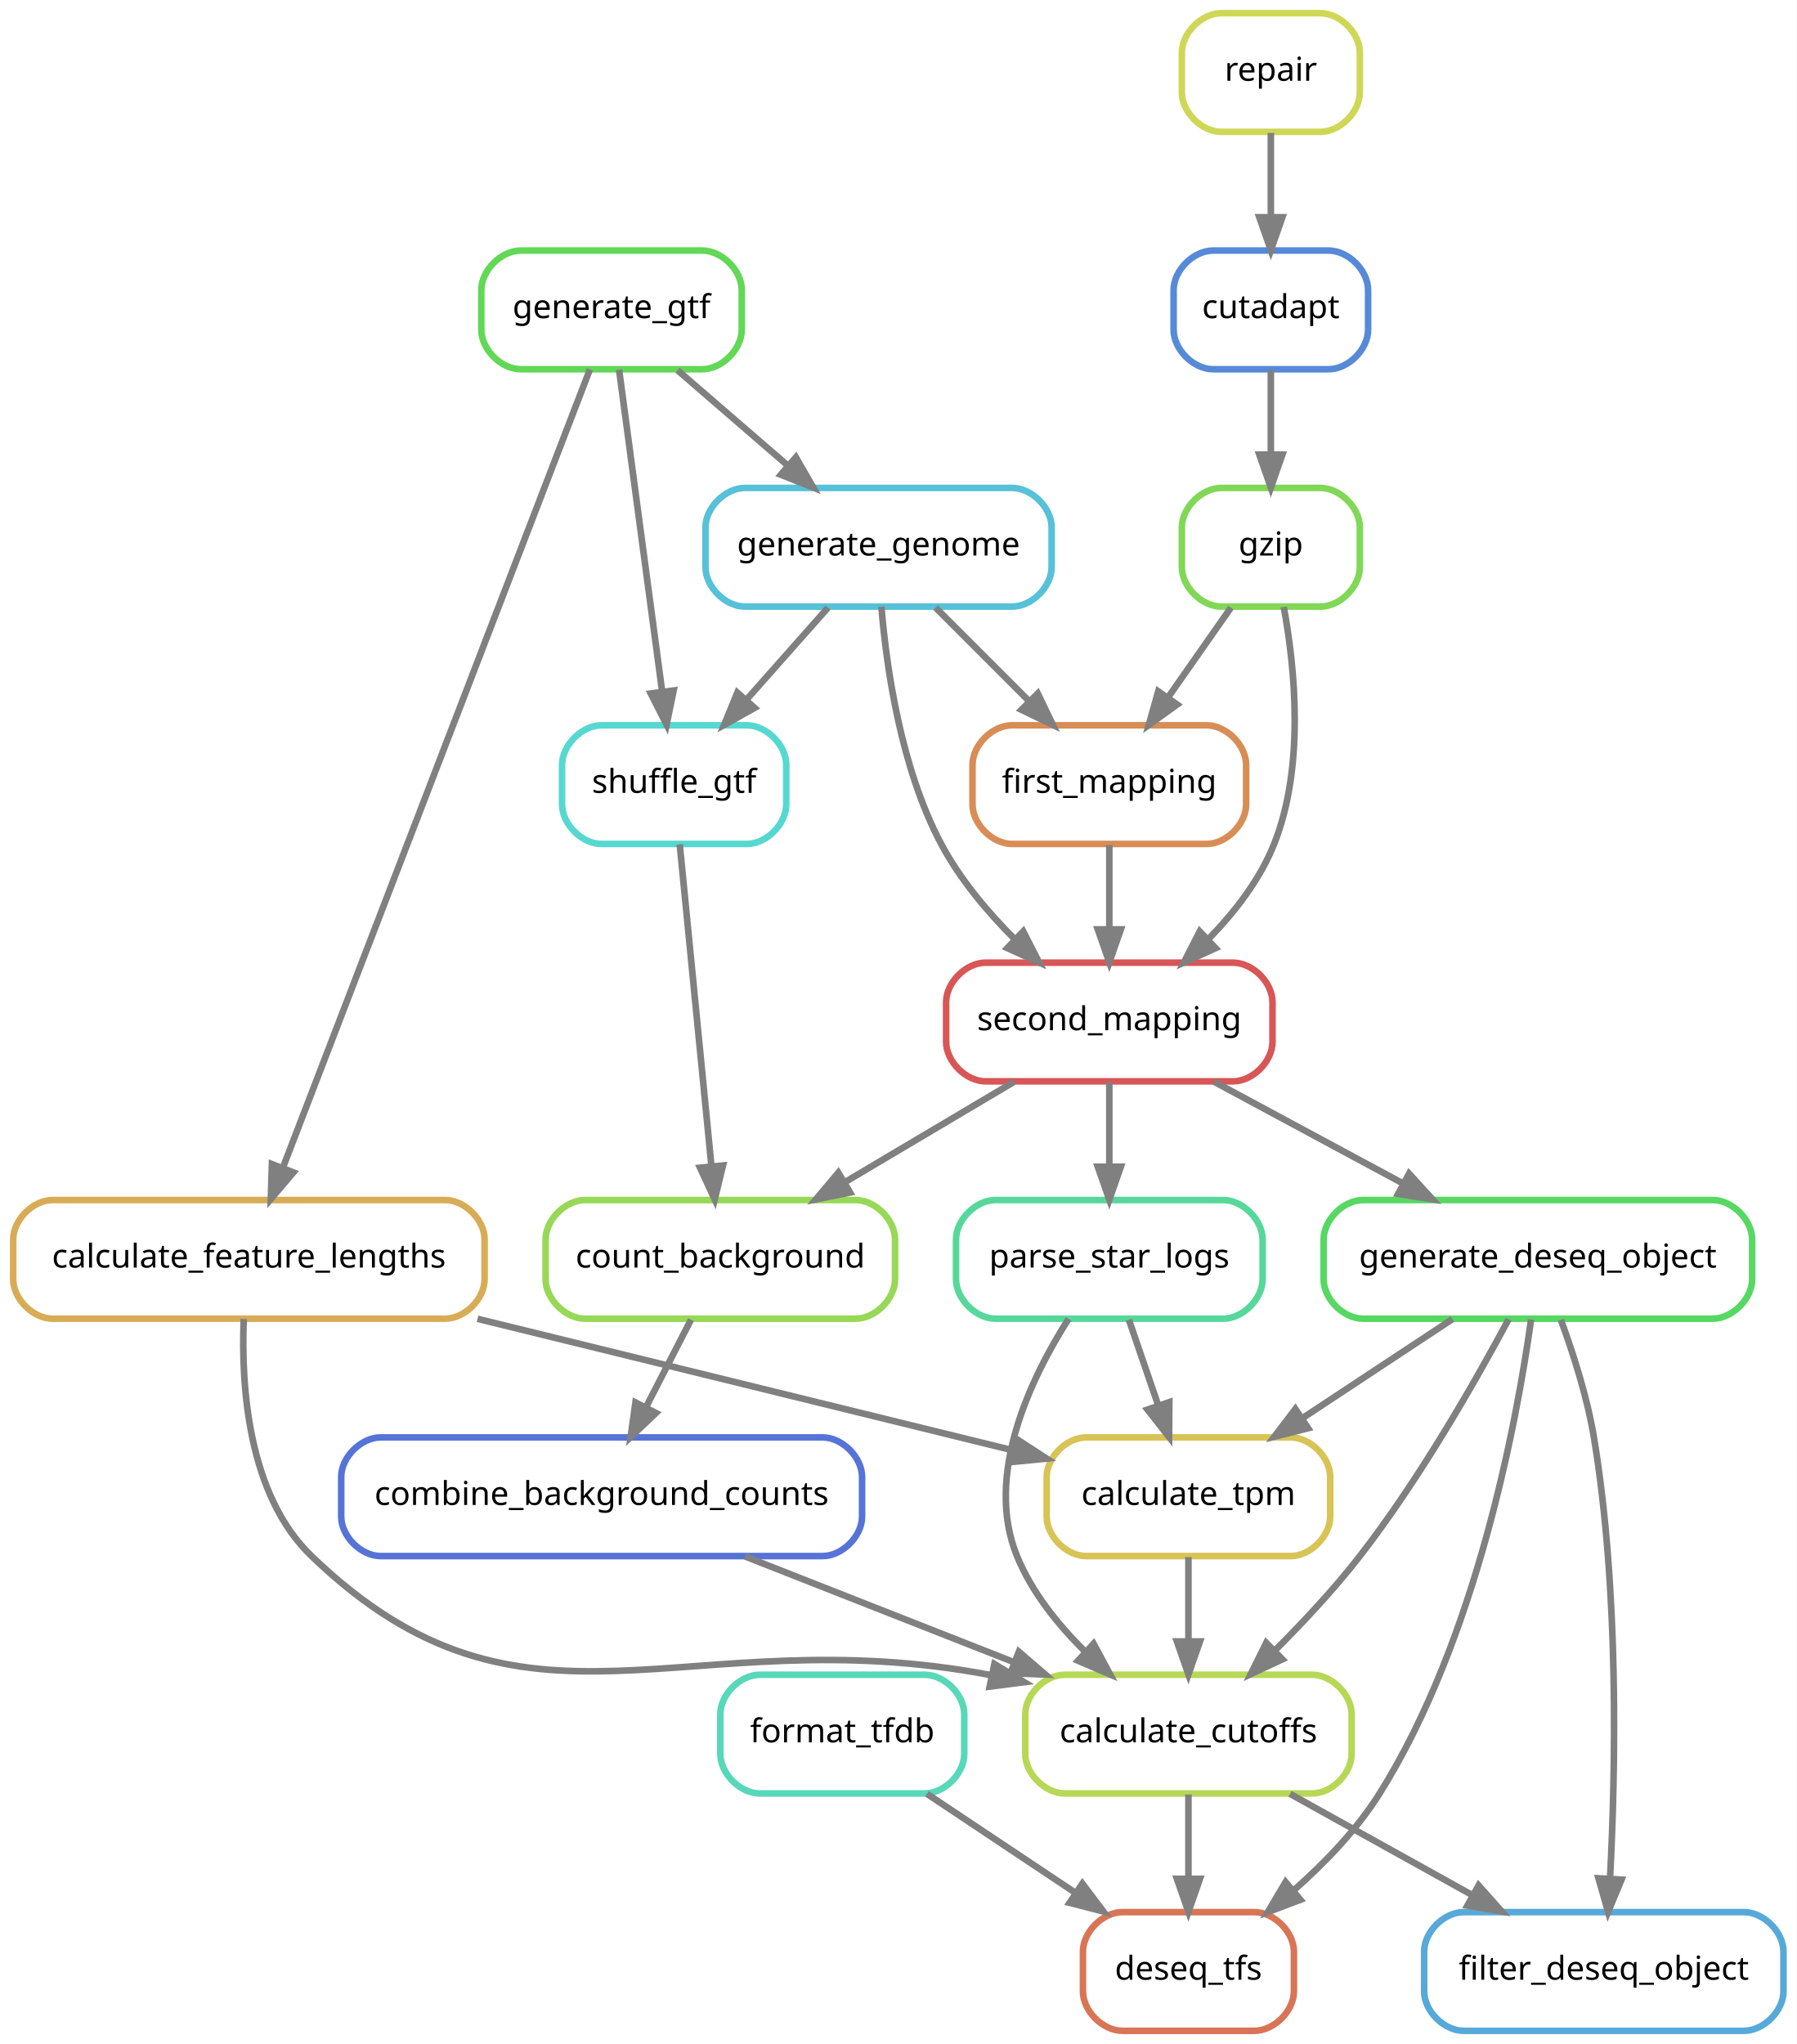
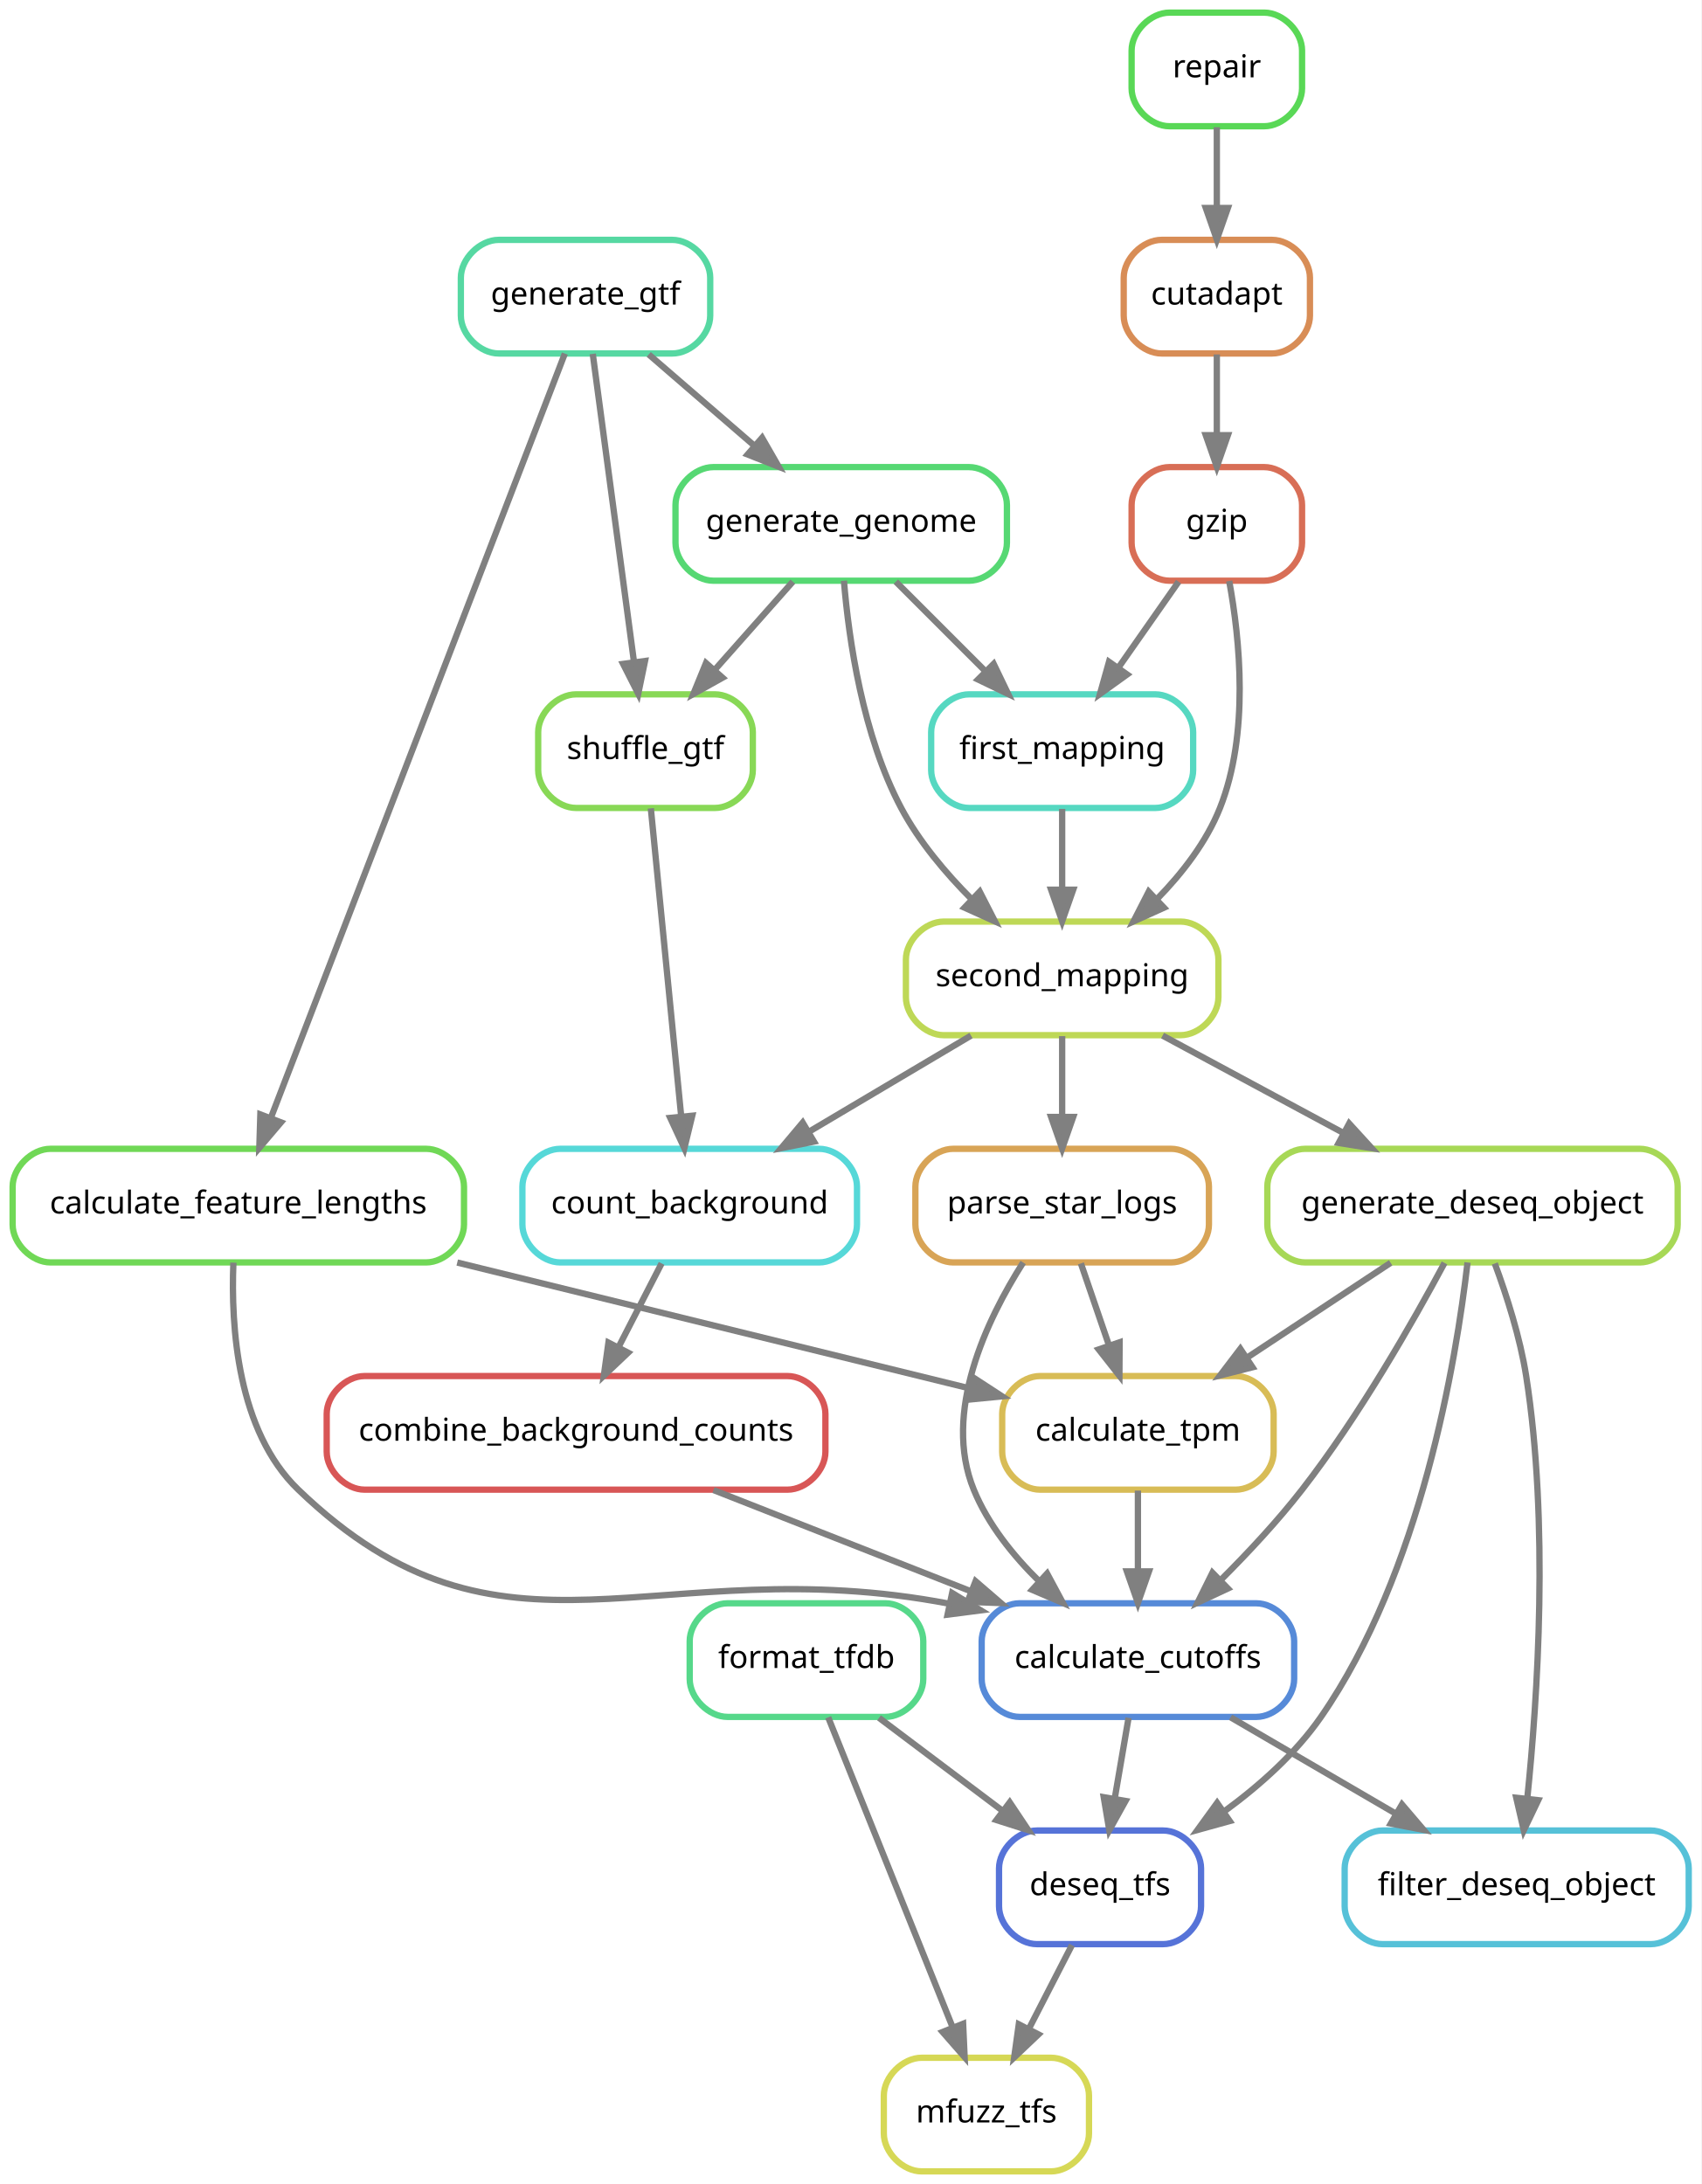
- <svg xmlns="http://www.w3.org/2000/svg" width="545pt" height="620pt" viewBox="0.00 0.00 545.00 620.00">
-   <g id="graph0" class="graph" transform="scale(1 1) rotate(0) translate(4 616)">
-     <polygon fill="white" stroke="none" points="-4,4 -4,-616 541,-616 541,4 -4,4" />
+ <svg xmlns="http://www.w3.org/2000/svg" width="539pt" height="692pt" viewBox="0.00 0.00 539.00 692.00">
+   <g id="graph0" class="graph" transform="scale(1 1) rotate(0) translate(4 688)">
+     <polygon fill="white" stroke="none" points="-4,4 -4,-688 535,-688 535,4 -4,4" />
    <g id="node1" class="node">
-       <path fill="none" stroke="#d87556" stroke-width="2" d="M376.5,-36C376.5,-36 336.5,-36 336.5,-36 330.5,-36 324.5,-30 324.5,-24 324.5,-24 324.5,-12 324.5,-12 324.5,-6 330.5,-0 336.5,-0 336.5,-0 376.5,-0 376.5,-0 382.5,-0 388.5,-6 388.5,-12 388.5,-12 388.5,-24 388.5,-24 388.5,-30 382.5,-36 376.5,-36" />
-       <text text-anchor="middle" x="356.5" y="-15.5" font-family="sans" font-size="10.00">deseq_tfs</text>
+       <path fill="none" stroke="#56c1d8" stroke-width="2" d="M519,-108C519,-108 434,-108 434,-108 428,-108 422,-102 422,-96 422,-96 422,-84 422,-84 422,-78 428,-72 434,-72 434,-72 519,-72 519,-72 525,-72 531,-78 531,-84 531,-84 531,-96 531,-96 531,-102 525,-108 519,-108" />
+       <text text-anchor="middle" x="476.5" y="-87.5" font-family="sans" font-size="10.00">filter_deseq_object</text>
    </g>
    <g id="node2" class="node">
-       <path fill="none" stroke="#56a9d8" stroke-width="2" d="M525,-36C525,-36 440,-36 440,-36 434,-36 428,-30 428,-24 428,-24 428,-12 428,-12 428,-6 434,-0 440,-0 440,-0 525,-0 525,-0 531,-0 537,-6 537,-12 537,-12 537,-24 537,-24 537,-30 531,-36 525,-36" />
-       <text text-anchor="middle" x="482.5" y="-15.5" font-family="sans" font-size="10.00">filter_deseq_object</text>
+       <path fill="none" stroke="#d6d856" stroke-width="2" d="M329,-36C329,-36 288,-36 288,-36 282,-36 276,-30 276,-24 276,-24 276,-12 276,-12 276,-6 282,-0 288,-0 288,-0 329,-0 329,-0 335,-0 341,-6 341,-12 341,-12 341,-24 341,-24 341,-30 335,-36 329,-36" />
+       <text text-anchor="middle" x="308.5" y="-15.5" font-family="sans" font-size="10.00">mfuzz_tfs</text>
    </g>
    <g id="node3" class="node">
-       <path fill="none" stroke="#56d8b9" stroke-width="2" d="M276.5,-108C276.5,-108 226.5,-108 226.5,-108 220.5,-108 214.5,-102 214.5,-96 214.5,-96 214.5,-84 214.5,-84 214.5,-78 220.5,-72 226.5,-72 226.5,-72 276.5,-72 276.5,-72 282.5,-72 288.5,-78 288.5,-84 288.5,-84 288.5,-96 288.5,-96 288.5,-102 282.5,-108 276.5,-108" />
-       <text text-anchor="middle" x="251.5" y="-87.5" font-family="sans" font-size="10.00">format_tfdb</text>
+       <path fill="none" stroke="#a7d856" stroke-width="2" d="M515.5,-324C515.5,-324 409.5,-324 409.5,-324 403.5,-324 397.5,-318 397.5,-312 397.5,-312 397.5,-300 397.5,-300 397.5,-294 403.5,-288 409.5,-288 409.5,-288 515.5,-288 515.5,-288 521.5,-288 527.5,-294 527.5,-300 527.5,-300 527.5,-312 527.5,-312 527.5,-318 521.5,-324 515.5,-324" />
+       <text text-anchor="middle" x="462.5" y="-303.5" font-family="sans" font-size="10.00">generate_deseq_object</text>
    </g>
    <g id="edge2" class="edge">
-       <path fill="none" stroke="grey" stroke-width="2" d="M277.186,-71.876C290.788,-62.808 307.672,-51.552 322.361,-41.759" />
-       <polygon fill="grey" stroke="grey" stroke-width="2" points="324.336,-44.649 330.715,-36.19 320.453,-38.825 324.336,-44.649" />
+       <path fill="none" stroke="grey" stroke-width="2" d="M469.566,-287.665C473.338,-277.47 477.588,-264.22 479.5,-252 486.799,-205.348 483.16,-150.17 479.84,-118.025" />
+       <polygon fill="grey" stroke="grey" stroke-width="2" points="483.315,-117.61 478.742,-108.053 476.357,-118.376 483.315,-117.61" />
    </g>
    <g id="node4" class="node">
-       <path fill="none" stroke="#56d863" stroke-width="2" d="M515.5,-252C515.5,-252 409.5,-252 409.5,-252 403.5,-252 397.5,-246 397.5,-240 397.5,-240 397.5,-228 397.5,-228 397.5,-222 403.5,-216 409.5,-216 409.5,-216 515.5,-216 515.5,-216 521.5,-216 527.5,-222 527.5,-228 527.5,-228 527.5,-240 527.5,-240 527.5,-246 521.5,-252 515.5,-252" />
-       <text text-anchor="middle" x="462.5" y="-231.5" font-family="sans" font-size="10.00">generate_deseq_object</text>
+       <path fill="none" stroke="#568ad8" stroke-width="2" d="M394,-180C394,-180 319,-180 319,-180 313,-180 307,-174 307,-168 307,-168 307,-156 307,-156 307,-150 313,-144 319,-144 319,-144 394,-144 394,-144 400,-144 406,-150 406,-156 406,-156 406,-168 406,-168 406,-174 400,-180 394,-180" />
+       <text text-anchor="middle" x="356.5" y="-159.5" font-family="sans" font-size="10.00">calculate_cutoffs</text>
+     </g>
+     <g id="edge10" class="edge">
+       <path fill="none" stroke="grey" stroke-width="2" d="M453.637,-287.846C443.734,-269.347 426.687,-239.404 408.5,-216 400.792,-206.081 391.417,-196.033 382.761,-187.392" />
+       <polygon fill="grey" stroke="grey" stroke-width="2" points="384.998,-184.685 375.399,-180.199 380.106,-189.691 384.998,-184.685" />
+     </g>
+     <g id="node6" class="node">
+       <path fill="none" stroke="#5673d8" stroke-width="2" d="M364.5,-108C364.5,-108 324.5,-108 324.5,-108 318.5,-108 312.5,-102 312.5,-96 312.5,-96 312.5,-84 312.5,-84 312.5,-78 318.5,-72 324.5,-72 324.5,-72 364.5,-72 364.5,-72 370.5,-72 376.5,-78 376.5,-84 376.5,-84 376.5,-96 376.5,-96 376.5,-102 370.5,-108 364.5,-108" />
+       <text text-anchor="middle" x="344.5" y="-87.5" font-family="sans" font-size="10.00">deseq_tfs</text>
+     </g>
+     <g id="edge13" class="edge">
+       <path fill="none" stroke="grey" stroke-width="2" d="M460.927,-287.987C457.339,-256.87 446.242,-189.782 414.5,-144 406.471,-132.421 395.114,-122.293 383.879,-114.079" />
+       <polygon fill="grey" stroke="grey" stroke-width="2" points="385.58,-111 375.368,-108.178 381.592,-116.752 385.58,-111" />
+     </g>
+     <g id="node8" class="node">
+       <path fill="none" stroke="#d8bc56" stroke-width="2" d="M387.5,-252C387.5,-252 325.5,-252 325.5,-252 319.5,-252 313.5,-246 313.5,-240 313.5,-240 313.5,-228 313.5,-228 313.5,-222 319.5,-216 325.5,-216 325.5,-216 387.5,-216 387.5,-216 393.5,-216 399.5,-222 399.5,-228 399.5,-228 399.5,-240 399.5,-240 399.5,-246 393.5,-252 387.5,-252" />
+       <text text-anchor="middle" x="356.5" y="-231.5" font-family="sans" font-size="10.00">calculate_tpm</text>
+     </g>
+     <g id="edge19" class="edge">
+       <path fill="none" stroke="grey" stroke-width="2" d="M436.569,-287.876C422.838,-278.808 405.794,-267.552 390.964,-257.759" />
+       <polygon fill="grey" stroke="grey" stroke-width="2" points="392.804,-254.78 382.53,-252.19 388.946,-260.621 392.804,-254.78" />
    </g>
    <g id="edge1" class="edge">
-       <path fill="none" stroke="grey" stroke-width="2" d="M460.444,-215.776C456.121,-184.894 443.941,-118.951 414.5,-72 407.65,-61.076 397.95,-50.992 388.439,-42.619" />
-       <polygon fill="grey" stroke="grey" stroke-width="2" points="390.471,-39.755 380.561,-36.006 385.97,-45.116 390.471,-39.755" />
+       <path fill="none" stroke="grey" stroke-width="2" d="M385.855,-143.876C401.545,-134.724 421.057,-123.342 437.954,-113.485" />
+       <polygon fill="grey" stroke="grey" stroke-width="2" points="440.158,-116.252 447.032,-108.19 436.63,-110.205 440.158,-116.252" />
+     </g>
+     <g id="edge12" class="edge">
+       <path fill="none" stroke="grey" stroke-width="2" d="M353.534,-143.697C352.211,-135.983 350.622,-126.712 349.148,-118.112" />
+       <polygon fill="grey" stroke="grey" stroke-width="2" points="352.572,-117.369 347.432,-108.104 345.672,-118.552 352.572,-117.369" />
+     </g>
+     <g id="node5" class="node">
+       <path fill="none" stroke="#56d88a" stroke-width="2" d="M276.5,-180C276.5,-180 226.5,-180 226.5,-180 220.5,-180 214.5,-174 214.5,-168 214.5,-168 214.5,-156 214.5,-156 214.5,-150 220.5,-144 226.5,-144 226.5,-144 276.5,-144 276.5,-144 282.5,-144 288.5,-150 288.5,-156 288.5,-156 288.5,-168 288.5,-168 288.5,-174 282.5,-180 276.5,-180" />
+       <text text-anchor="middle" x="251.5" y="-159.5" font-family="sans" font-size="10.00">format_tfdb</text>
+     </g>
+     <g id="edge3" class="edge">
+       <path fill="none" stroke="grey" stroke-width="2" d="M258.376,-143.871C268.176,-119.457 286.252,-74.426 297.808,-45.635" />
+       <polygon fill="grey" stroke="grey" stroke-width="2" points="301.123,-46.773 301.6,-36.189 294.627,-44.166 301.123,-46.773" />
+     </g>
+     <g id="edge11" class="edge">
+       <path fill="none" stroke="grey" stroke-width="2" d="M274.489,-143.697C286.314,-134.796 300.892,-123.823 313.679,-114.199" />
+       <polygon fill="grey" stroke="grey" stroke-width="2" points="315.891,-116.915 321.776,-108.104 311.681,-111.322 315.891,-116.915" />
    </g>
    <g id="edge4" class="edge">
-       <path fill="none" stroke="grey" stroke-width="2" d="M469.481,-215.651C473.224,-205.452 477.474,-192.202 479.5,-180 487.199,-133.62 486.078,-78.697 484.402,-46.471" />
-       <polygon fill="grey" stroke="grey" stroke-width="2" points="487.872,-45.85 483.799,-36.069 480.883,-46.255 487.872,-45.85" />
-     </g>
-     <g id="node5" class="node">
-       <path fill="none" stroke="#b6d856" stroke-width="2" d="M394,-108C394,-108 319,-108 319,-108 313,-108 307,-102 307,-96 307,-96 307,-84 307,-84 307,-78 313,-72 319,-72 319,-72 394,-72 394,-72 400,-72 406,-78 406,-84 406,-84 406,-96 406,-96 406,-102 400,-108 394,-108" />
-       <text text-anchor="middle" x="356.5" y="-87.5" font-family="sans" font-size="10.00">calculate_cutoffs</text>
-     </g>
-     <g id="edge9" class="edge">
-       <path fill="none" stroke="grey" stroke-width="2" d="M453.637,-215.846C443.734,-197.347 426.687,-167.404 408.5,-144 400.792,-134.081 391.417,-124.033 382.761,-115.392" />
-       <polygon fill="grey" stroke="grey" stroke-width="2" points="384.998,-112.685 375.399,-108.199 380.106,-117.691 384.998,-112.685" />
+       <path fill="none" stroke="grey" stroke-width="2" d="M335.601,-71.697C331.503,-63.728 326.551,-54.099 322.007,-45.264" />
+       <polygon fill="grey" stroke="grey" stroke-width="2" points="324.983,-43.397 317.297,-36.104 318.758,-46.598 324.983,-43.397" />
+     </g>
+     <g id="node7" class="node">
+       <path fill="none" stroke="#bed856" stroke-width="2" d="M370,-396C370,-396 295,-396 295,-396 289,-396 283,-390 283,-384 283,-384 283,-372 283,-372 283,-366 289,-360 295,-360 295,-360 370,-360 370,-360 376,-360 382,-366 382,-372 382,-372 382,-384 382,-384 382,-390 376,-396 370,-396" />
+       <text text-anchor="middle" x="332.5" y="-375.5" font-family="sans" font-size="10.00">second_mapping</text>
+     </g>
+     <g id="edge5" class="edge">
+       <path fill="none" stroke="grey" stroke-width="2" d="M364.302,-359.876C381.614,-350.554 403.221,-338.919 421.756,-328.939" />
+       <polygon fill="grey" stroke="grey" stroke-width="2" points="423.431,-332.012 430.576,-324.19 420.112,-325.849 423.431,-332.012" />
    </g>
    <g id="node9" class="node">
-       <path fill="none" stroke="#d8c356" stroke-width="2" d="M387.5,-180C387.5,-180 325.5,-180 325.5,-180 319.5,-180 313.5,-174 313.5,-168 313.5,-168 313.5,-156 313.5,-156 313.5,-150 319.5,-144 325.5,-144 325.5,-144 387.5,-144 387.5,-144 393.5,-144 399.5,-150 399.5,-156 399.5,-156 399.5,-168 399.5,-168 399.5,-174 393.5,-180 387.5,-180" />
-       <text text-anchor="middle" x="356.5" y="-159.5" font-family="sans" font-size="10.00">calculate_tpm</text>
-     </g>
-     <g id="edge17" class="edge">
-       <path fill="none" stroke="grey" stroke-width="2" d="M436.569,-215.876C422.838,-206.808 405.794,-195.552 390.964,-185.759" />
-       <polygon fill="grey" stroke="grey" stroke-width="2" points="392.804,-182.78 382.53,-180.19 388.946,-188.621 392.804,-182.78" />
-     </g>
-     <g id="edge3" class="edge">
-       <path fill="none" stroke="grey" stroke-width="2" d="M356.5,-71.697C356.5,-63.983 356.5,-54.712 356.5,-46.112" />
-       <polygon fill="grey" stroke="grey" stroke-width="2" points="360,-46.104 356.5,-36.104 353,-46.104 360,-46.104" />
-     </g>
-     <g id="edge5" class="edge">
-       <path fill="none" stroke="grey" stroke-width="2" d="M387.323,-71.876C403.95,-62.639 424.665,-51.131 442.519,-41.212" />
-       <polygon fill="grey" stroke="grey" stroke-width="2" points="444.517,-44.106 451.558,-36.19 441.117,-37.987 444.517,-44.106" />
-     </g>
-     <g id="node6" class="node">
-       <path fill="none" stroke="#d85656" stroke-width="2" d="M370,-324C370,-324 295,-324 295,-324 289,-324 283,-318 283,-312 283,-312 283,-300 283,-300 283,-294 289,-288 295,-288 295,-288 370,-288 370,-288 376,-288 382,-294 382,-300 382,-300 382,-312 382,-312 382,-318 376,-324 370,-324" />
-       <text text-anchor="middle" x="332.5" y="-303.5" font-family="sans" font-size="10.00">second_mapping</text>
-     </g>
-     <g id="edge6" class="edge">
-       <path fill="none" stroke="grey" stroke-width="2" d="M364.302,-287.876C381.614,-278.554 403.221,-266.919 421.756,-256.939" />
-       <polygon fill="grey" stroke="grey" stroke-width="2" points="423.431,-260.012 430.576,-252.19 420.112,-253.849 423.431,-260.012" />
-     </g>
-     <g id="node7" class="node">
-       <path fill="none" stroke="#56d89a" stroke-width="2" d="M367,-252C367,-252 298,-252 298,-252 292,-252 286,-246 286,-240 286,-240 286,-228 286,-228 286,-222 292,-216 298,-216 298,-216 367,-216 367,-216 373,-216 379,-222 379,-228 379,-228 379,-240 379,-240 379,-246 373,-252 367,-252" />
-       <text text-anchor="middle" x="332.5" y="-231.5" font-family="sans" font-size="10.00">parse_star_logs</text>
-     </g>
-     <g id="edge15" class="edge">
-       <path fill="none" stroke="grey" stroke-width="2" d="M332.5,-287.697C332.5,-279.983 332.5,-270.712 332.5,-262.112" />
-       <polygon fill="grey" stroke="grey" stroke-width="2" points="336,-262.104 332.5,-252.104 329,-262.104 336,-262.104" />
-     </g>
-     <g id="node14" class="node">
-       <path fill="none" stroke="#97d856" stroke-width="2" d="M255.5,-252C255.5,-252 173.5,-252 173.5,-252 167.5,-252 161.5,-246 161.5,-240 161.5,-240 161.5,-228 161.5,-228 161.5,-222 167.5,-216 173.5,-216 173.5,-216 255.5,-216 255.5,-216 261.5,-216 267.5,-222 267.5,-228 267.5,-228 267.5,-240 267.5,-240 267.5,-246 261.5,-252 255.5,-252" />
-       <text text-anchor="middle" x="214.5" y="-231.5" font-family="sans" font-size="10.00">count_background</text>
-     </g>
-     <g id="edge25" class="edge">
-       <path fill="none" stroke="grey" stroke-width="2" d="M303.634,-287.876C288.205,-278.724 269.019,-267.342 252.403,-257.485" />
-       <polygon fill="grey" stroke="grey" stroke-width="2" points="253.863,-254.282 243.477,-252.19 250.292,-260.302 253.863,-254.282" />
-     </g>
-     <g id="edge10" class="edge">
-       <path fill="none" stroke="grey" stroke-width="2" d="M320.145,-215.974C308.595,-197.839 294.512,-168.441 304.5,-144 308.988,-133.017 316.97,-123.081 325.354,-114.858" />
-       <polygon fill="grey" stroke="grey" stroke-width="2" points="327.735,-117.424 332.748,-108.09 323.008,-112.261 327.735,-117.424" />
-     </g>
-     <g id="edge19" class="edge">
-       <path fill="none" stroke="grey" stroke-width="2" d="M338.433,-215.697C341.106,-207.898 344.326,-198.509 347.301,-189.829" />
-       <polygon fill="grey" stroke="grey" stroke-width="2" points="350.703,-190.699 350.636,-180.104 344.082,-188.429 350.703,-190.699" />
-     </g>
-     <g id="node8" class="node">
-       <path fill="none" stroke="#5673d8" stroke-width="2" d="M245.5,-180C245.5,-180 111.5,-180 111.5,-180 105.5,-180 99.5,-174 99.5,-168 99.5,-168 99.5,-156 99.5,-156 99.5,-150 105.5,-144 111.5,-144 111.5,-144 245.5,-144 245.5,-144 251.5,-144 257.5,-150 257.5,-156 257.5,-156 257.5,-168 257.5,-168 257.5,-174 251.5,-180 245.5,-180" />
-       <text text-anchor="middle" x="178.5" y="-159.5" font-family="sans" font-size="10.00">combine_background_counts</text>
-     </g>
-     <g id="edge11" class="edge">
-       <path fill="none" stroke="grey" stroke-width="2" d="M222.044,-143.876C246.702,-134.179 277.723,-121.98 303.754,-111.743" />
-       <polygon fill="grey" stroke="grey" stroke-width="2" points="305.072,-114.985 313.098,-108.068 302.511,-108.471 305.072,-114.985" />
-     </g>
-     <g id="edge8" class="edge">
-       <path fill="none" stroke="grey" stroke-width="2" d="M356.5,-143.697C356.5,-135.983 356.5,-126.712 356.5,-118.112" />
-       <polygon fill="grey" stroke="grey" stroke-width="2" points="360,-118.104 356.5,-108.104 353,-118.104 360,-118.104" />
-     </g>
-     <g id="node10" class="node">
-       <path fill="none" stroke="#d8ac56" stroke-width="2" d="M131,-252C131,-252 12,-252 12,-252 6,-252 0,-246 0,-240 0,-240 0,-228 0,-228 0,-222 6,-216 12,-216 12,-216 131,-216 131,-216 137,-216 143,-222 143,-228 143,-228 143,-240 143,-240 143,-246 137,-252 131,-252" />
-       <text text-anchor="middle" x="71.5" y="-231.5" font-family="sans" font-size="10.00">calculate_feature_lengths</text>
-     </g>
-     <g id="edge7" class="edge">
-       <path fill="none" stroke="grey" stroke-width="2" d="M69.941,-215.923C69.12,-195.762 71.149,-162.627 90.5,-144 155.543,-81.391 203.245,-125.783 296.892,-107.835" />
-       <polygon fill="grey" stroke="grey" stroke-width="2" points="297.647,-111.253 306.706,-105.758 296.198,-104.405 297.647,-111.253" />
-     </g>
-     <g id="edge18" class="edge">
-       <path fill="none" stroke="grey" stroke-width="2" d="M140.854,-215.966C191.05,-203.637 257.859,-187.228 303.739,-175.959" />
-       <polygon fill="grey" stroke="grey" stroke-width="2" points="304.61,-179.349 313.486,-173.565 302.94,-172.551 304.61,-179.349" />
-     </g>
-     <g id="node11" class="node">
-       <path fill="none" stroke="#d88d56" stroke-width="2" d="M362,-396C362,-396 303,-396 303,-396 297,-396 291,-390 291,-384 291,-384 291,-372 291,-372 291,-366 297,-360 303,-360 303,-360 362,-360 362,-360 368,-360 374,-366 374,-372 374,-372 374,-384 374,-384 374,-390 368,-396 362,-396" />
-       <text text-anchor="middle" x="332.5" y="-375.5" font-family="sans" font-size="10.00">first_mapping</text>
-     </g>
-     <g id="edge13" class="edge">
+       <path fill="none" stroke="#d8a456" stroke-width="2" d="M367,-324C367,-324 298,-324 298,-324 292,-324 286,-318 286,-312 286,-312 286,-300 286,-300 286,-294 292,-288 298,-288 298,-288 367,-288 367,-288 373,-288 379,-294 379,-300 379,-300 379,-312 379,-312 379,-318 373,-324 367,-324" />
+       <text text-anchor="middle" x="332.5" y="-303.5" font-family="sans" font-size="10.00">parse_star_logs</text>
+     </g>
+     <g id="edge20" class="edge">
      <path fill="none" stroke="grey" stroke-width="2" d="M332.5,-359.697C332.5,-351.983 332.5,-342.712 332.5,-334.112" />
      <polygon fill="grey" stroke="grey" stroke-width="2" points="336,-334.104 332.5,-324.104 329,-334.104 336,-334.104" />
    </g>
+     <g id="node16" class="node">
+       <path fill="none" stroke="#56d8d8" stroke-width="2" d="M255.5,-324C255.5,-324 173.5,-324 173.5,-324 167.5,-324 161.5,-318 161.5,-312 161.5,-312 161.5,-300 161.5,-300 161.5,-294 167.5,-288 173.5,-288 173.5,-288 255.5,-288 255.5,-288 261.5,-288 267.5,-294 267.5,-300 267.5,-300 267.5,-312 267.5,-312 267.5,-318 261.5,-324 255.5,-324" />
+       <text text-anchor="middle" x="214.5" y="-303.5" font-family="sans" font-size="10.00">count_background</text>
+     </g>
+     <g id="edge28" class="edge">
+       <path fill="none" stroke="grey" stroke-width="2" d="M303.634,-359.876C288.205,-350.724 269.019,-339.342 252.403,-329.485" />
+       <polygon fill="grey" stroke="grey" stroke-width="2" points="253.863,-326.282 243.477,-324.19 250.292,-332.302 253.863,-326.282" />
+     </g>
+     <g id="edge8" class="edge">
+       <path fill="none" stroke="grey" stroke-width="2" d="M356.5,-215.697C356.5,-207.983 356.5,-198.712 356.5,-190.112" />
+       <polygon fill="grey" stroke="grey" stroke-width="2" points="360,-190.104 356.5,-180.104 353,-190.104 360,-190.104" />
+     </g>
+     <g id="edge7" class="edge">
+       <path fill="none" stroke="grey" stroke-width="2" d="M320.145,-287.974C308.595,-269.839 294.512,-240.441 304.5,-216 308.988,-205.017 316.97,-195.081 325.354,-186.858" />
+       <polygon fill="grey" stroke="grey" stroke-width="2" points="327.735,-189.424 332.748,-180.09 323.008,-184.261 327.735,-189.424" />
+     </g>
+     <g id="edge17" class="edge">
+       <path fill="none" stroke="grey" stroke-width="2" d="M338.433,-287.697C341.106,-279.898 344.326,-270.509 347.301,-261.829" />
+       <polygon fill="grey" stroke="grey" stroke-width="2" points="350.703,-262.699 350.636,-252.104 344.082,-260.429 350.703,-262.699" />
+     </g>
+     <g id="node10" class="node">
+       <path fill="none" stroke="#70d856" stroke-width="2" d="M131,-324C131,-324 12,-324 12,-324 6,-324 0,-318 0,-312 0,-312 0,-300 0,-300 0,-294 6,-288 12,-288 12,-288 131,-288 131,-288 137,-288 143,-294 143,-300 143,-300 143,-312 143,-312 143,-318 137,-324 131,-324" />
+       <text text-anchor="middle" x="71.5" y="-303.5" font-family="sans" font-size="10.00">calculate_feature_lengths</text>
+     </g>
+     <g id="edge9" class="edge">
+       <path fill="none" stroke="grey" stroke-width="2" d="M69.941,-287.923C69.12,-267.762 71.149,-234.627 90.5,-216 155.543,-153.391 203.245,-197.783 296.892,-179.835" />
+       <polygon fill="grey" stroke="grey" stroke-width="2" points="297.647,-183.253 306.706,-177.758 296.198,-176.405 297.647,-183.253" />
+     </g>
+     <g id="edge18" class="edge">
+       <path fill="none" stroke="grey" stroke-width="2" d="M140.854,-287.966C191.05,-275.637 257.859,-259.228 303.739,-247.959" />
+       <polygon fill="grey" stroke="grey" stroke-width="2" points="304.61,-251.349 313.486,-245.565 302.94,-244.551 304.61,-251.349" />
+     </g>
+     <g id="node11" class="node">
+       <path fill="none" stroke="#d85656" stroke-width="2" d="M245.5,-252C245.5,-252 111.5,-252 111.5,-252 105.5,-252 99.5,-246 99.5,-240 99.5,-240 99.5,-228 99.5,-228 99.5,-222 105.5,-216 111.5,-216 111.5,-216 245.5,-216 245.5,-216 251.5,-216 257.5,-222 257.5,-228 257.5,-228 257.5,-240 257.5,-240 257.5,-246 251.5,-252 245.5,-252" />
+       <text text-anchor="middle" x="178.5" y="-231.5" font-family="sans" font-size="10.00">combine_background_counts</text>
+     </g>
+     <g id="edge6" class="edge">
+       <path fill="none" stroke="grey" stroke-width="2" d="M222.044,-215.876C246.702,-206.179 277.723,-193.98 303.754,-183.743" />
+       <polygon fill="grey" stroke="grey" stroke-width="2" points="305.072,-186.985 313.098,-180.068 302.511,-180.471 305.072,-186.985" />
+     </g>
    <g id="node12" class="node">
-       <path fill="none" stroke="#56c1d8" stroke-width="2" d="M303,-468C303,-468 222,-468 222,-468 216,-468 210,-462 210,-456 210,-456 210,-444 210,-444 210,-438 216,-432 222,-432 222,-432 303,-432 303,-432 309,-432 315,-438 315,-444 315,-444 315,-456 315,-456 315,-462 309,-468 303,-468" />
-       <text text-anchor="middle" x="262.5" y="-447.5" font-family="sans" font-size="10.00">generate_genome</text>
-     </g>
-     <g id="edge12" class="edge">
-       <path fill="none" stroke="grey" stroke-width="2" d="M263.36,-431.985C264.913,-413.341 269.271,-383.023 281.5,-360 287.152,-349.359 295.566,-339.361 303.939,-330.979" />
-       <polygon fill="grey" stroke="grey" stroke-width="2" points="306.385,-333.483 311.215,-324.053 301.559,-328.412 306.385,-333.483" />
+       <path fill="none" stroke="#56d8c1" stroke-width="2" d="M362,-468C362,-468 303,-468 303,-468 297,-468 291,-462 291,-456 291,-456 291,-444 291,-444 291,-438 297,-432 303,-432 303,-432 362,-432 362,-432 368,-432 374,-438 374,-444 374,-444 374,-456 374,-456 374,-462 368,-468 362,-468" />
+       <text text-anchor="middle" x="332.5" y="-447.5" font-family="sans" font-size="10.00">first_mapping</text>
+     </g>
+     <g id="edge16" class="edge">
+       <path fill="none" stroke="grey" stroke-width="2" d="M332.5,-431.697C332.5,-423.983 332.5,-414.712 332.5,-406.112" />
+       <polygon fill="grey" stroke="grey" stroke-width="2" points="336,-406.104 332.5,-396.104 329,-406.104 336,-406.104" />
+     </g>
+     <g id="node13" class="node">
+       <path fill="none" stroke="#56d873" stroke-width="2" d="M303,-540C303,-540 222,-540 222,-540 216,-540 210,-534 210,-528 210,-528 210,-516 210,-516 210,-510 216,-504 222,-504 222,-504 303,-504 303,-504 309,-504 315,-510 315,-516 315,-516 315,-528 315,-528 315,-534 309,-540 303,-540" />
+       <text text-anchor="middle" x="262.5" y="-519.5" font-family="sans" font-size="10.00">generate_genome</text>
+     </g>
+     <g id="edge14" class="edge">
+       <path fill="none" stroke="grey" stroke-width="2" d="M263.36,-503.985C264.913,-485.341 269.271,-455.023 281.5,-432 287.152,-421.359 295.566,-411.361 303.939,-402.979" />
+       <polygon fill="grey" stroke="grey" stroke-width="2" points="306.385,-405.483 311.215,-396.053 301.559,-400.412 306.385,-405.483" />
+     </g>
+     <g id="edge23" class="edge">
+       <path fill="none" stroke="grey" stroke-width="2" d="M279.803,-503.697C288.365,-495.135 298.844,-484.656 308.196,-475.304" />
+       <polygon fill="grey" stroke="grey" stroke-width="2" points="310.799,-477.65 315.396,-468.104 305.85,-472.701 310.799,-477.65" />
+     </g>
+     <g id="node18" class="node">
+       <path fill="none" stroke="#88d856" stroke-width="2" d="M222.5,-468C222.5,-468 178.5,-468 178.5,-468 172.5,-468 166.5,-462 166.5,-456 166.5,-456 166.5,-444 166.5,-444 166.5,-438 172.5,-432 178.5,-432 178.5,-432 222.5,-432 222.5,-432 228.5,-432 234.5,-438 234.5,-444 234.5,-444 234.5,-456 234.5,-456 234.5,-462 228.5,-468 222.5,-468" />
+       <text text-anchor="middle" x="200.5" y="-447.5" font-family="sans" font-size="10.00">shuffle_gtf</text>
+     </g>
+     <g id="edge30" class="edge">
+       <path fill="none" stroke="grey" stroke-width="2" d="M247.174,-503.697C239.741,-495.305 230.677,-485.07 222.52,-475.861" />
+       <polygon fill="grey" stroke="grey" stroke-width="2" points="224.9,-473.27 215.65,-468.104 219.66,-477.911 224.9,-473.27" />
+     </g>
+     <g id="node14" class="node">
+       <path fill="none" stroke="#d86e56" stroke-width="2" d="M396.5,-540C396.5,-540 366.5,-540 366.5,-540 360.5,-540 354.5,-534 354.5,-528 354.5,-528 354.5,-516 354.5,-516 354.5,-510 360.5,-504 366.5,-504 366.5,-504 396.5,-504 396.5,-504 402.5,-504 408.5,-510 408.5,-516 408.5,-516 408.5,-528 408.5,-528 408.5,-534 402.5,-540 396.5,-540" />
+       <text text-anchor="middle" x="381.5" y="-519.5" font-family="sans" font-size="10.00">gzip</text>
+     </g>
+     <g id="edge15" class="edge">
+       <path fill="none" stroke="grey" stroke-width="2" d="M385.42,-503.904C388.814,-485.453 391.856,-455.552 382.5,-432 378.209,-421.199 370.558,-411.324 362.512,-403.102" />
+       <polygon fill="grey" stroke="grey" stroke-width="2" points="364.75,-400.401 355.096,-396.037 359.922,-405.469 364.75,-400.401" />
+     </g>
+     <g id="edge24" class="edge">
+       <path fill="none" stroke="grey" stroke-width="2" d="M369.388,-503.697C363.632,-495.474 356.638,-485.483 350.294,-476.421" />
+       <polygon fill="grey" stroke="grey" stroke-width="2" points="353.075,-474.29 344.473,-468.104 347.34,-478.304 353.075,-474.29" />
+     </g>
+     <g id="node15" class="node">
+       <path fill="none" stroke="#56d8a2" stroke-width="2" d="M209,-612C209,-612 154,-612 154,-612 148,-612 142,-606 142,-600 142,-600 142,-588 142,-588 142,-582 148,-576 154,-576 154,-576 209,-576 209,-576 215,-576 221,-582 221,-588 221,-588 221,-600 221,-600 221,-606 215,-612 209,-612" />
+       <text text-anchor="middle" x="181.5" y="-591.5" font-family="sans" font-size="10.00">generate_gtf</text>
    </g>
    <g id="edge21" class="edge">
-       <path fill="none" stroke="grey" stroke-width="2" d="M279.803,-431.697C288.365,-423.135 298.844,-412.656 308.196,-403.304" />
-       <polygon fill="grey" stroke="grey" stroke-width="2" points="310.799,-405.65 315.396,-396.104 305.85,-400.701 310.799,-405.65" />
+       <path fill="none" stroke="grey" stroke-width="2" d="M174.948,-575.966C156.536,-528.093 104.215,-392.06 81.847,-333.904" />
+       <polygon fill="grey" stroke="grey" stroke-width="2" points="85.013,-332.383 78.156,-324.306 78.48,-334.896 85.013,-332.383" />
+     </g>
+     <g id="edge25" class="edge">
+       <path fill="none" stroke="grey" stroke-width="2" d="M201.522,-575.697C211.626,-566.965 224.036,-556.24 235.018,-546.75" />
+       <polygon fill="grey" stroke="grey" stroke-width="2" points="237.43,-549.291 242.708,-540.104 232.853,-543.995 237.43,-549.291" />
+     </g>
+     <g id="edge31" class="edge">
+       <path fill="none" stroke="grey" stroke-width="2" d="M183.792,-575.871C187.03,-551.67 192.979,-507.211 196.835,-478.393" />
+       <polygon fill="grey" stroke="grey" stroke-width="2" points="200.343,-478.565 198.2,-468.189 193.405,-477.637 200.343,-478.565" />
+     </g>
+     <g id="edge22" class="edge">
+       <path fill="none" stroke="grey" stroke-width="2" d="M205.601,-287.697C201.503,-279.728 196.551,-270.1 192.007,-261.264" />
+       <polygon fill="grey" stroke="grey" stroke-width="2" points="194.983,-259.396 187.297,-252.104 188.758,-262.598 194.983,-259.396" />
    </g>
    <g id="node17" class="node">
-       <path fill="none" stroke="#56d8d0" stroke-width="2" d="M222.5,-396C222.5,-396 178.5,-396 178.5,-396 172.5,-396 166.5,-390 166.5,-384 166.5,-384 166.5,-372 166.5,-372 166.5,-366 172.5,-360 178.5,-360 178.5,-360 222.5,-360 222.5,-360 228.5,-360 234.5,-366 234.5,-372 234.5,-372 234.5,-384 234.5,-384 234.5,-390 228.5,-396 222.5,-396" />
-       <text text-anchor="middle" x="200.5" y="-375.5" font-family="sans" font-size="10.00">shuffle_gtf</text>
-     </g>
-     <g id="edge28" class="edge">
-       <path fill="none" stroke="grey" stroke-width="2" d="M247.174,-431.697C239.741,-423.305 230.677,-413.07 222.52,-403.861" />
-       <polygon fill="grey" stroke="grey" stroke-width="2" points="224.9,-401.27 215.65,-396.104 219.66,-405.911 224.9,-401.27" />
-     </g>
-     <g id="node13" class="node">
-       <path fill="none" stroke="#80d856" stroke-width="2" d="M396.5,-468C396.5,-468 366.5,-468 366.5,-468 360.5,-468 354.5,-462 354.5,-456 354.5,-456 354.5,-444 354.5,-444 354.5,-438 360.5,-432 366.5,-432 366.5,-432 396.5,-432 396.5,-432 402.5,-432 408.5,-438 408.5,-444 408.5,-444 408.5,-456 408.5,-456 408.5,-462 402.5,-468 396.5,-468" />
-       <text text-anchor="middle" x="381.5" y="-447.5" font-family="sans" font-size="10.00">gzip</text>
-     </g>
-     <g id="edge14" class="edge">
-       <path fill="none" stroke="grey" stroke-width="2" d="M385.42,-431.904C388.814,-413.453 391.856,-383.552 382.5,-360 378.209,-349.199 370.558,-339.324 362.512,-331.102" />
-       <polygon fill="grey" stroke="grey" stroke-width="2" points="364.75,-328.401 355.096,-324.037 359.922,-333.469 364.75,-328.401" />
-     </g>
-     <g id="edge22" class="edge">
-       <path fill="none" stroke="grey" stroke-width="2" d="M369.388,-431.697C363.632,-423.474 356.638,-413.483 350.294,-404.421" />
-       <polygon fill="grey" stroke="grey" stroke-width="2" points="353.075,-402.29 344.473,-396.104 347.34,-406.304 353.075,-402.29" />
-     </g>
-     <g id="edge16" class="edge">
-       <path fill="none" stroke="grey" stroke-width="2" d="M205.601,-215.697C201.503,-207.728 196.551,-198.1 192.007,-189.264" />
-       <polygon fill="grey" stroke="grey" stroke-width="2" points="194.983,-187.396 187.297,-180.104 188.758,-190.598 194.983,-187.396" />
-     </g>
-     <g id="node15" class="node">
-       <path fill="none" stroke="#61d856" stroke-width="2" d="M209,-540C209,-540 154,-540 154,-540 148,-540 142,-534 142,-528 142,-528 142,-516 142,-516 142,-510 148,-504 154,-504 154,-504 209,-504 209,-504 215,-504 221,-510 221,-516 221,-516 221,-528 221,-528 221,-534 215,-540 209,-540" />
-       <text text-anchor="middle" x="181.5" y="-519.5" font-family="sans" font-size="10.00">generate_gtf</text>
-     </g>
-     <g id="edge20" class="edge">
-       <path fill="none" stroke="grey" stroke-width="2" d="M174.948,-503.966C156.536,-456.093 104.215,-320.06 81.847,-261.904" />
-       <polygon fill="grey" stroke="grey" stroke-width="2" points="85.013,-260.383 78.156,-252.306 78.48,-262.896 85.013,-260.383" />
-     </g>
-     <g id="edge23" class="edge">
-       <path fill="none" stroke="grey" stroke-width="2" d="M201.522,-503.697C211.626,-494.965 224.036,-484.24 235.018,-474.75" />
-       <polygon fill="grey" stroke="grey" stroke-width="2" points="237.43,-477.291 242.708,-468.104 232.853,-471.995 237.43,-477.291" />
-     </g>
-     <g id="edge29" class="edge">
-       <path fill="none" stroke="grey" stroke-width="2" d="M183.792,-503.871C187.03,-479.67 192.979,-435.211 196.835,-406.393" />
-       <polygon fill="grey" stroke="grey" stroke-width="2" points="200.343,-406.565 198.2,-396.189 193.405,-405.637 200.343,-406.565" />
-     </g>
-     <g id="node16" class="node">
-       <path fill="none" stroke="#568ad8" stroke-width="2" d="M399,-540C399,-540 364,-540 364,-540 358,-540 352,-534 352,-528 352,-528 352,-516 352,-516 352,-510 358,-504 364,-504 364,-504 399,-504 399,-504 405,-504 411,-510 411,-516 411,-516 411,-528 411,-528 411,-534 405,-540 399,-540" />
-       <text text-anchor="middle" x="381.5" y="-519.5" font-family="sans" font-size="10.00">cutadapt</text>
-     </g>
-     <g id="edge24" class="edge">
-       <path fill="none" stroke="grey" stroke-width="2" d="M381.5,-503.697C381.5,-495.983 381.5,-486.712 381.5,-478.112" />
-       <polygon fill="grey" stroke="grey" stroke-width="2" points="385,-478.104 381.5,-468.104 378,-478.104 385,-478.104" />
+       <path fill="none" stroke="#d88d56" stroke-width="2" d="M399,-612C399,-612 364,-612 364,-612 358,-612 352,-606 352,-600 352,-600 352,-588 352,-588 352,-582 358,-576 364,-576 364,-576 399,-576 399,-576 405,-576 411,-582 411,-588 411,-588 411,-600 411,-600 411,-606 405,-612 399,-612" />
+       <text text-anchor="middle" x="381.5" y="-591.5" font-family="sans" font-size="10.00">cutadapt</text>
    </g>
    <g id="edge26" class="edge">
-       <path fill="none" stroke="grey" stroke-width="2" d="M202.189,-359.871C204.575,-335.67 208.958,-291.211 211.799,-262.393" />
-       <polygon fill="grey" stroke="grey" stroke-width="2" points="215.307,-262.484 212.805,-252.189 208.341,-261.798 215.307,-262.484" />
-     </g>
-     <g id="node18" class="node">
-       <path fill="none" stroke="#ced856" stroke-width="2" d="M396.5,-612C396.5,-612 366.5,-612 366.5,-612 360.5,-612 354.5,-606 354.5,-600 354.5,-600 354.5,-588 354.5,-588 354.5,-582 360.5,-576 366.5,-576 366.5,-576 396.5,-576 396.5,-576 402.5,-576 408.5,-582 408.5,-588 408.5,-588 408.5,-600 408.5,-600 408.5,-606 402.5,-612 396.5,-612" />
-       <text text-anchor="middle" x="381.5" y="-591.5" font-family="sans" font-size="10.00">repair</text>
-     </g>
-     <g id="edge27" class="edge">
      <path fill="none" stroke="grey" stroke-width="2" d="M381.5,-575.697C381.5,-567.983 381.5,-558.712 381.5,-550.112" />
      <polygon fill="grey" stroke="grey" stroke-width="2" points="385,-550.104 381.5,-540.104 378,-550.104 385,-550.104" />
    </g>
+     <g id="edge27" class="edge">
+       <path fill="none" stroke="grey" stroke-width="2" d="M202.189,-431.871C204.575,-407.67 208.958,-363.211 211.799,-334.393" />
+       <polygon fill="grey" stroke="grey" stroke-width="2" points="215.307,-334.484 212.805,-324.189 208.341,-333.798 215.307,-334.484" />
+     </g>
+     <g id="node19" class="node">
+       <path fill="none" stroke="#59d856" stroke-width="2" d="M396.5,-684C396.5,-684 366.5,-684 366.5,-684 360.5,-684 354.5,-678 354.5,-672 354.5,-672 354.5,-660 354.5,-660 354.5,-654 360.5,-648 366.5,-648 366.5,-648 396.5,-648 396.5,-648 402.5,-648 408.5,-654 408.5,-660 408.5,-660 408.5,-672 408.5,-672 408.5,-678 402.5,-684 396.5,-684" />
+       <text text-anchor="middle" x="381.5" y="-663.5" font-family="sans" font-size="10.00">repair</text>
+     </g>
+     <g id="edge29" class="edge">
+       <path fill="none" stroke="grey" stroke-width="2" d="M381.5,-647.697C381.5,-639.983 381.5,-630.712 381.5,-622.112" />
+       <polygon fill="grey" stroke="grey" stroke-width="2" points="385,-622.104 381.5,-612.104 378,-622.104 385,-622.104" />
+     </g>
  </g>
</svg>
